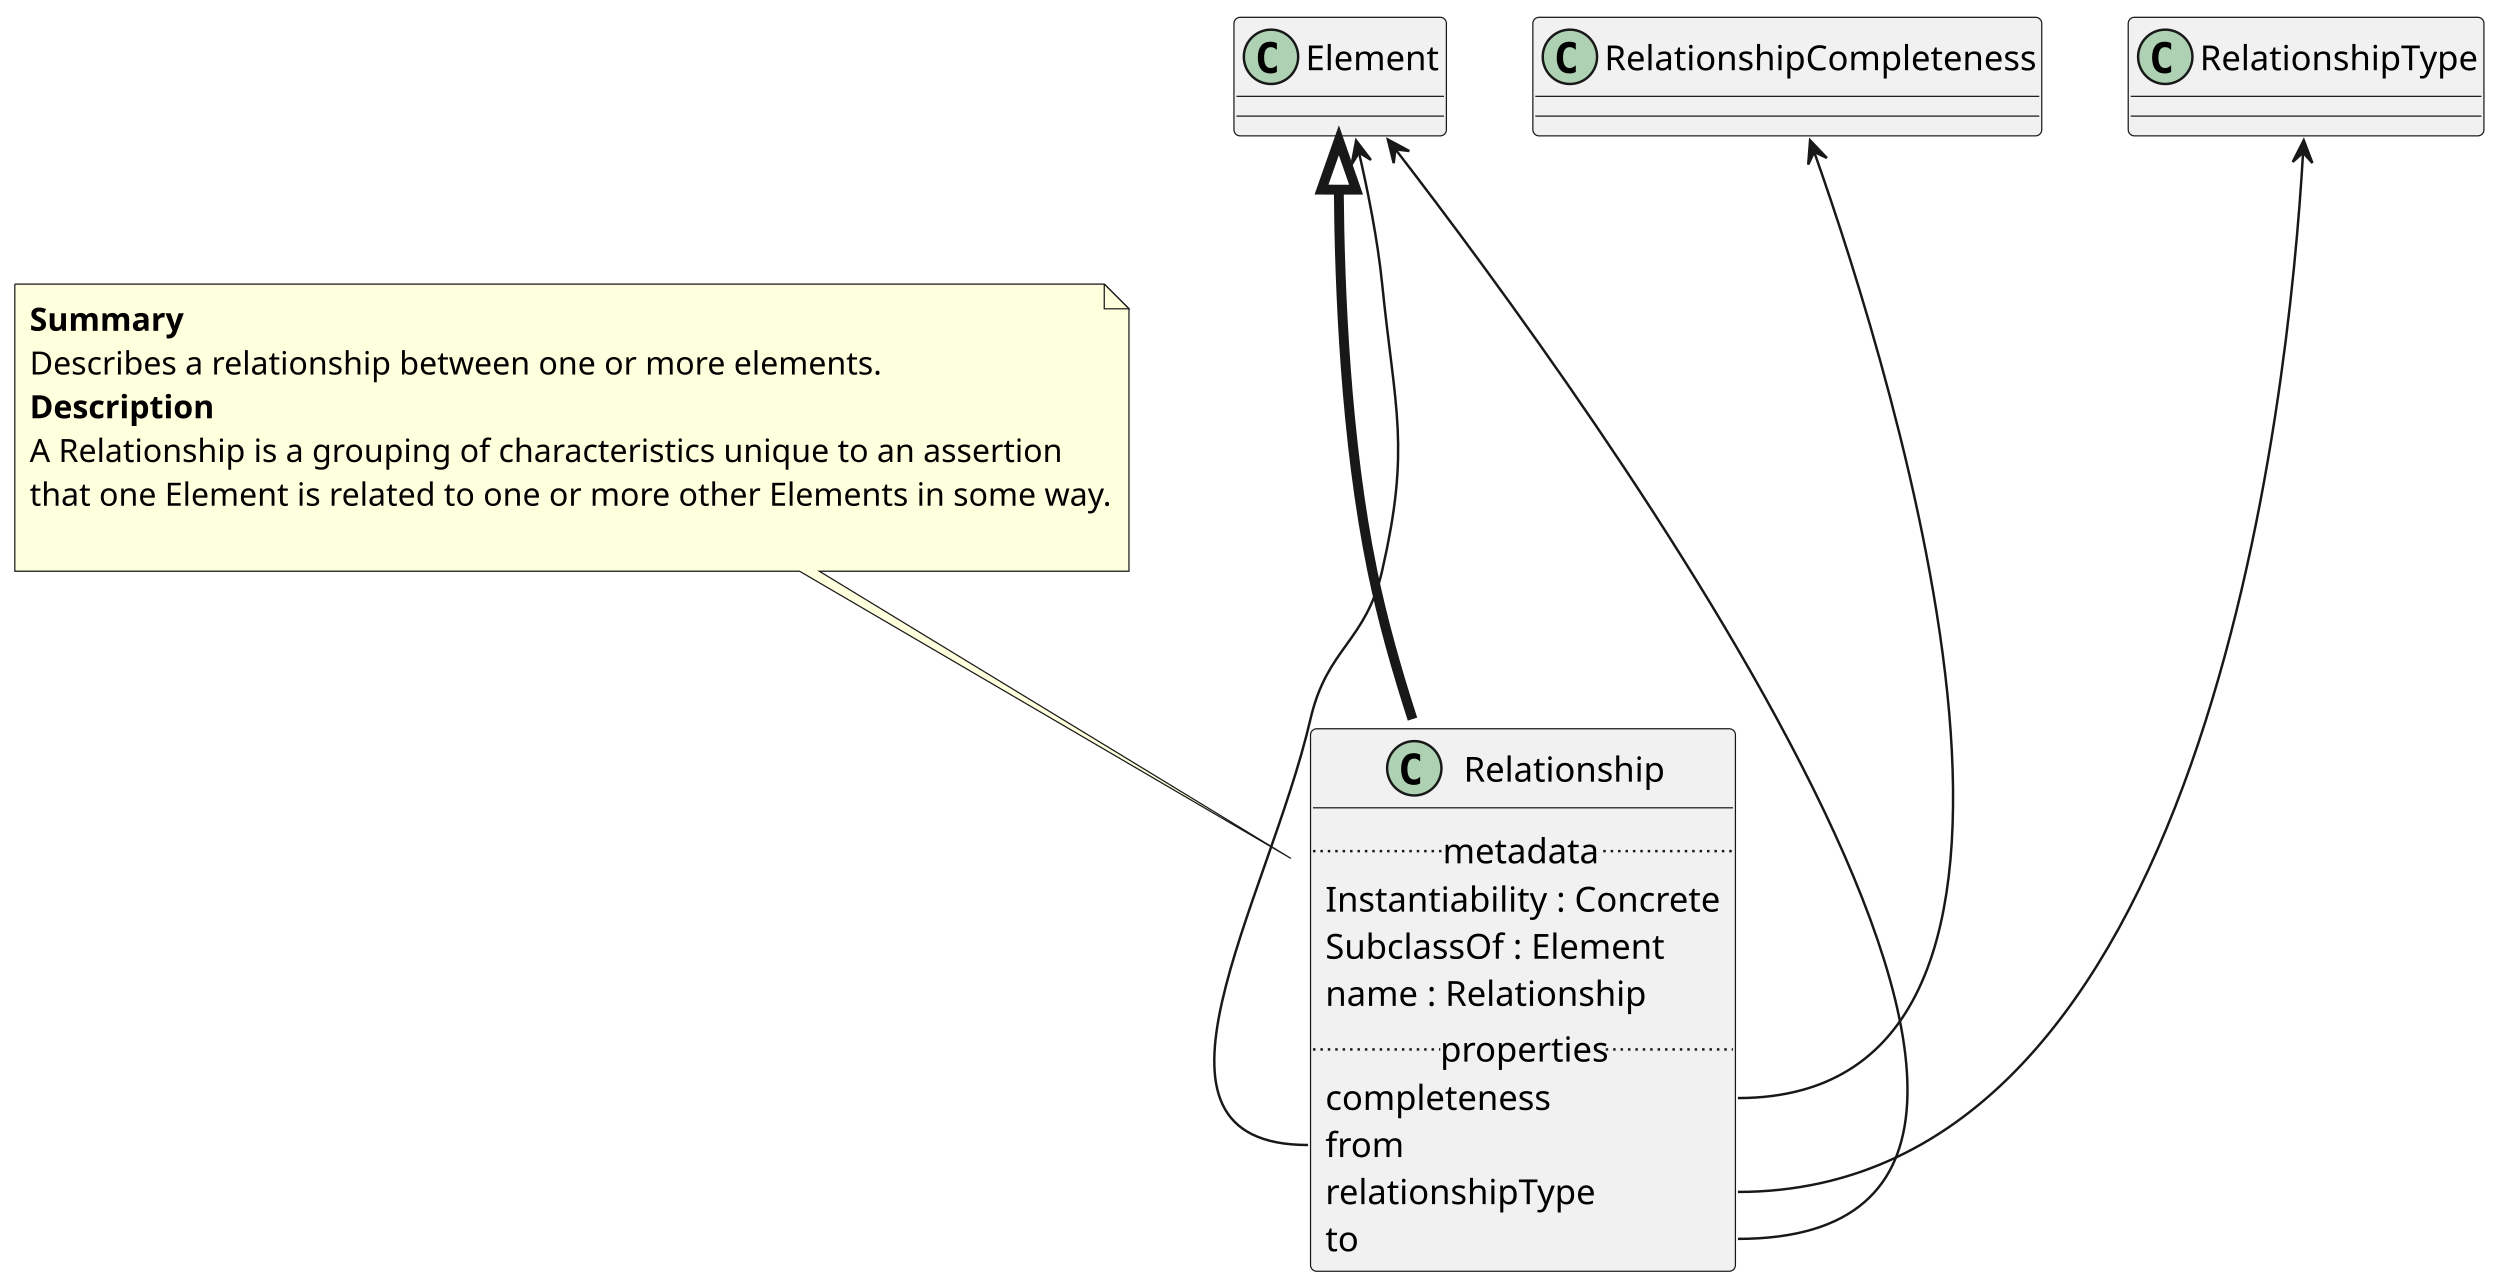
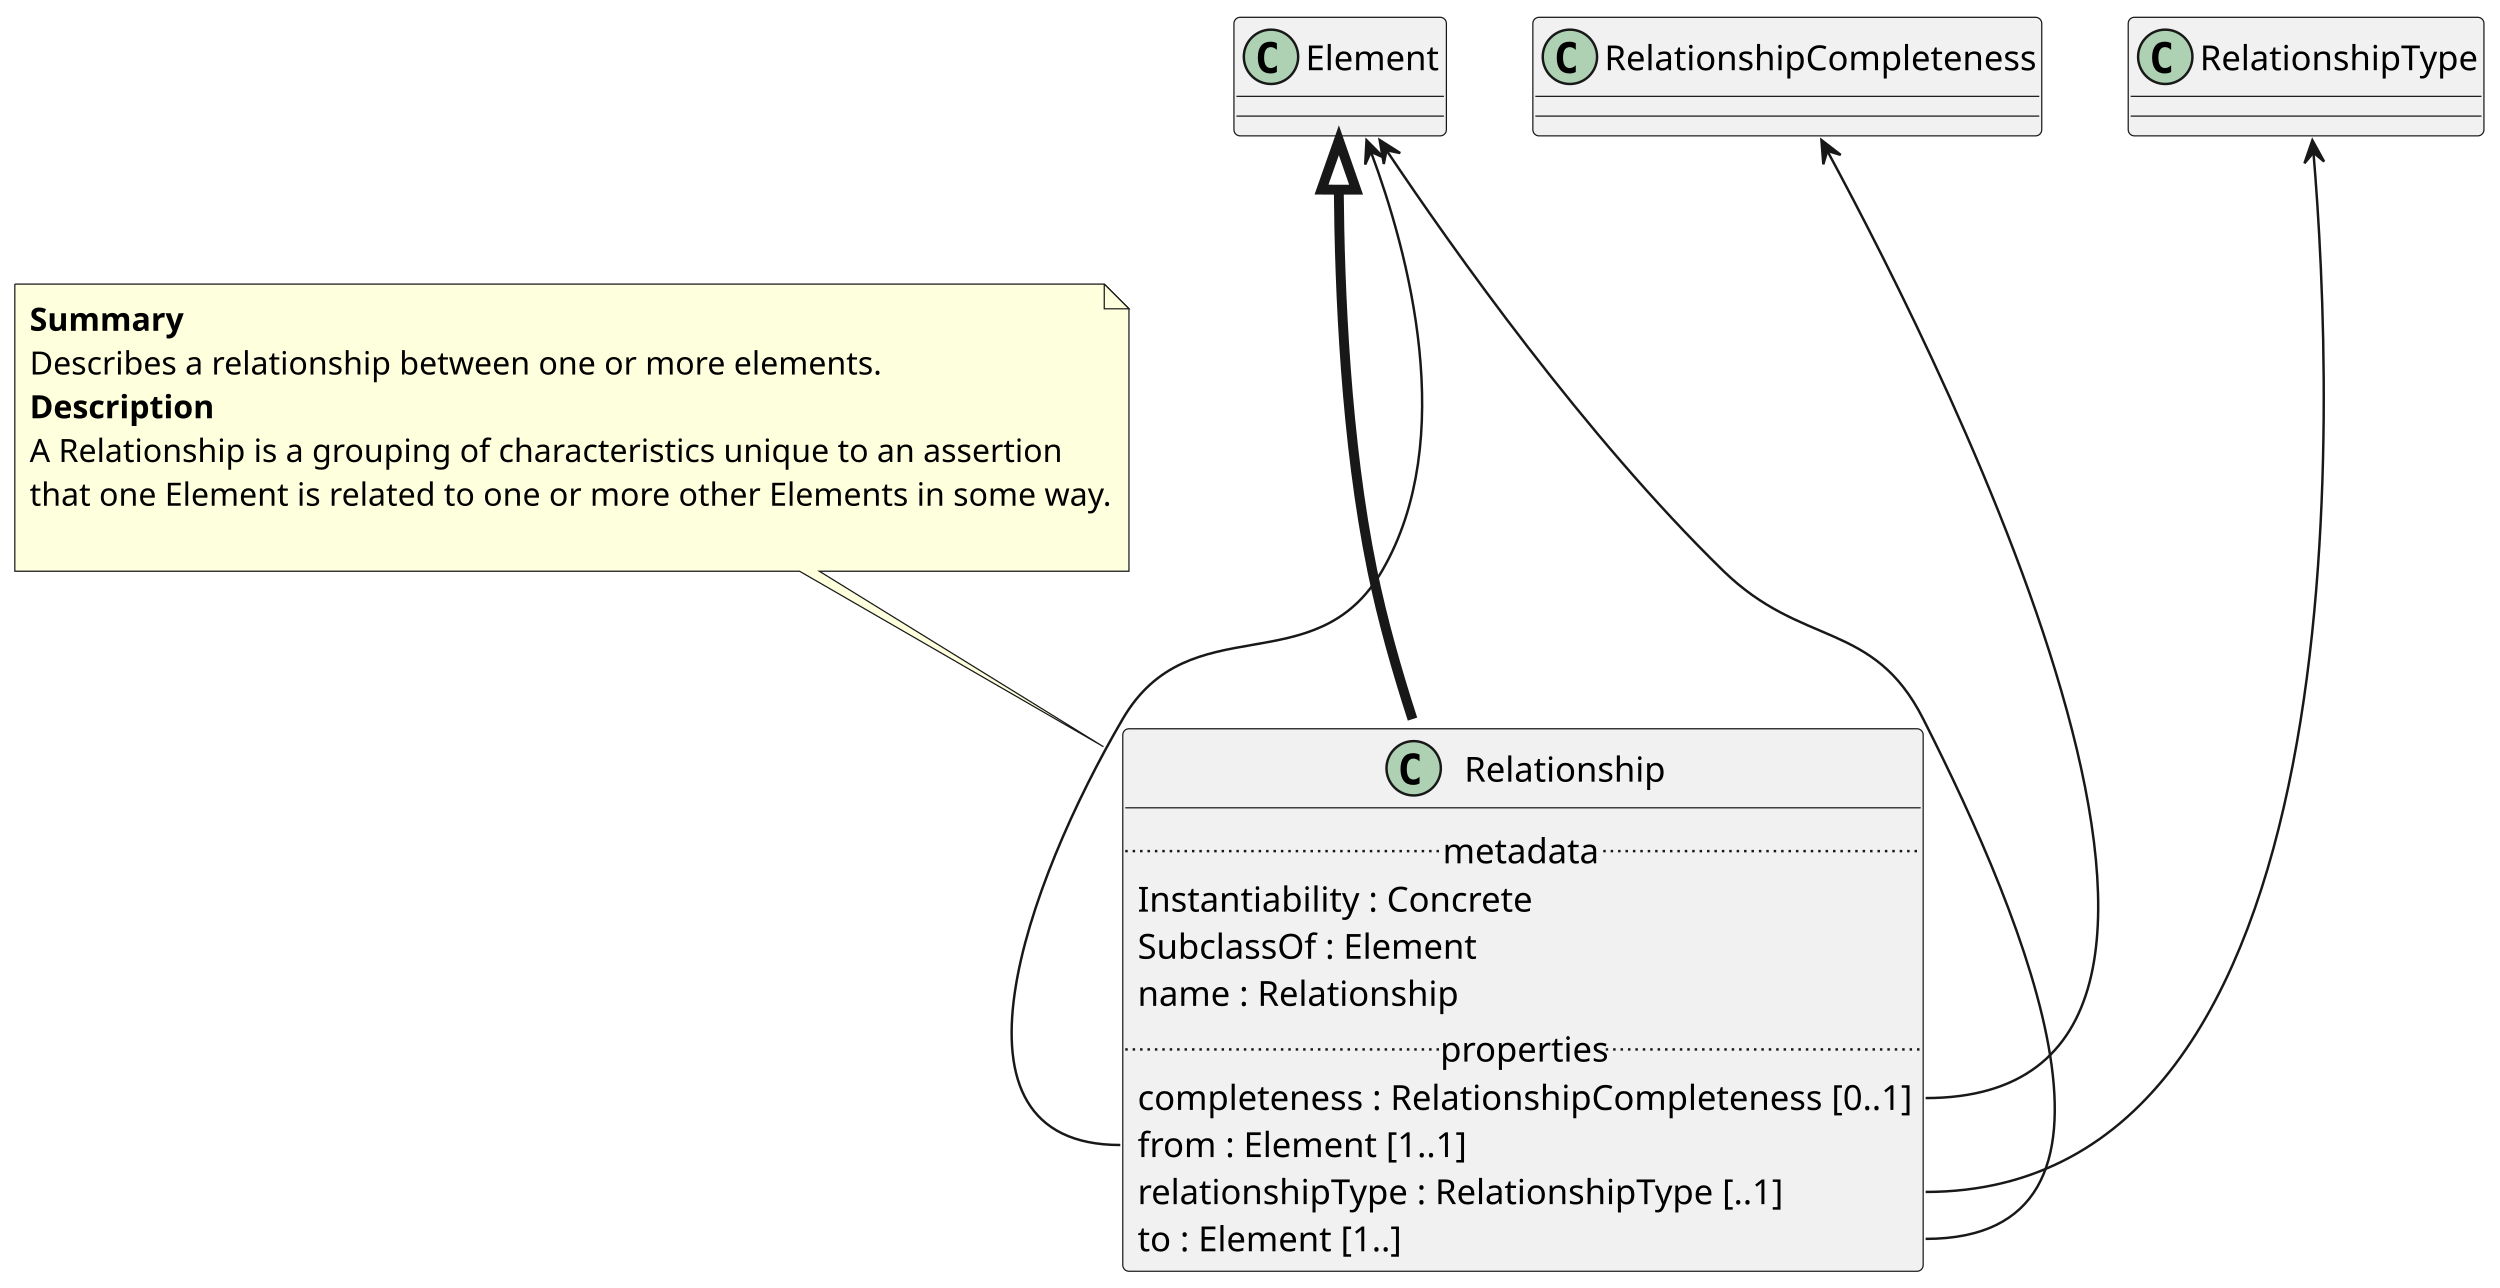
<svg xmlns="http://www.w3.org/2000/svg" contentStyleType="text/css" height="521px" preserveAspectRatio="none" style="width:1012px;height:521px;background:#FFFFFF;" version="1.1" viewBox="0 0 1012 521" width="1012px" zoomAndPan="magnify">
  <defs />
  <g>
    <g id="elem_Relationship">
-       <rect codeLine="1" fill="#F1F1F1" height="219.611" id="Relationship" rx="2.5" ry="2.5" style="stroke:#181818;stroke-width:0.5;" width="172" x="530.5" y="295" />
-       <ellipse cx="572.5" cy="311" fill="#ADD1B2" rx="11" ry="11" style="stroke:#181818;stroke-width:1.0;" />
-       <path d="M572.297,317.734 Q569.812,317.734 568.484,316.094 Q567.172,314.422 567.172,311.312 Q567.172,308.188 568.484,306.531 Q569.812,304.875 572.297,304.875 Q573.016,304.875 573.672,305.031 Q574.312,305.188 574.875,305.484 L574.875,308.203 Q574.516,307.859 574.219,307.672 Q573.922,307.469 573.656,307.344 Q573.344,307.203 573.031,307.141 Q572.734,307.078 572.422,307.078 Q571.094,307.078 570.406,308.141 Q569.719,309.234 569.719,311.312 Q569.719,313.406 570.406,314.469 Q571.094,315.547 572.422,315.547 Q573.062,315.547 573.656,315.266 Q573.953,315.141 574.234,314.953 Q574.531,314.75 574.875,314.422 L574.875,317.141 Q574.297,317.438 573.656,317.594 Q573.016,317.734 572.297,317.734 Z " fill="#000000" />
-       <text fill="#000000" font-family="sans-serif" font-size="14" lengthAdjust="spacing" textLength="80" x="592.5" y="316.432">Relationship</text>
-       <line style="stroke:#181818;stroke-width:0.5;" x1="531.5" x2="701.5" y1="327" y2="327" />
-       <text fill="#000000" font-family="sans-serif" font-size="14" lengthAdjust="spacing" textLength="160" x="536.5" y="369.034">Instantiability : Concrete</text>
-       <text fill="#000000" font-family="sans-serif" font-size="14" lengthAdjust="spacing" textLength="137" x="536.5" y="388.102">SubclassOf : Element</text>
-       <text fill="#000000" font-family="sans-serif" font-size="14" lengthAdjust="spacing" textLength="128" x="536.5" y="407.17">name : Relationship</text>
-       <line style="stroke:#181818;stroke-width:1.0;stroke-dasharray:1.0,2.0;" x1="531.5" x2="584" y1="344.534" y2="344.534" />
+       <rect codeLine="1" fill="#F1F1F1" height="219.611" id="Relationship" rx="2.5" ry="2.5" style="stroke:#181818;stroke-width:0.5;" width="324" x="454.5" y="295" />
+       <ellipse cx="572.25" cy="311" fill="#ADD1B2" rx="11" ry="11" style="stroke:#181818;stroke-width:1.0;" />
+       <path d="M572.047,317.734 Q569.562,317.734 568.234,316.094 Q566.922,314.422 566.922,311.312 Q566.922,308.188 568.234,306.531 Q569.562,304.875 572.047,304.875 Q572.766,304.875 573.422,305.031 Q574.062,305.188 574.625,305.484 L574.625,308.203 Q574.266,307.859 573.969,307.672 Q573.672,307.469 573.406,307.344 Q573.094,307.203 572.781,307.141 Q572.484,307.078 572.172,307.078 Q570.844,307.078 570.156,308.141 Q569.469,309.234 569.469,311.312 Q569.469,313.406 570.156,314.469 Q570.844,315.547 572.172,315.547 Q572.812,315.547 573.406,315.266 Q573.703,315.141 573.984,314.953 Q574.281,314.75 574.625,314.422 L574.625,317.141 Q574.047,317.438 573.406,317.594 Q572.766,317.734 572.047,317.734 Z " fill="#000000" />
+       <text fill="#000000" font-family="sans-serif" font-size="14" lengthAdjust="spacing" textLength="80" x="592.75" y="316.432">Relationship</text>
+       <line style="stroke:#181818;stroke-width:0.5;" x1="455.5" x2="777.5" y1="327" y2="327" />
+       <text fill="#000000" font-family="sans-serif" font-size="14" lengthAdjust="spacing" textLength="160" x="460.5" y="369.034">Instantiability : Concrete</text>
+       <text fill="#000000" font-family="sans-serif" font-size="14" lengthAdjust="spacing" textLength="137" x="460.5" y="388.102">SubclassOf : Element</text>
+       <text fill="#000000" font-family="sans-serif" font-size="14" lengthAdjust="spacing" textLength="128" x="460.5" y="407.17">name : Relationship</text>
+       <line style="stroke:#181818;stroke-width:1.0;stroke-dasharray:1.0,2.0;" x1="455.5" x2="584" y1="344.534" y2="344.534" />
      <text fill="#000000" font-family="sans-serif" font-size="14" lengthAdjust="spacing" textLength="65" x="584" y="349.466">metadata</text>
-       <line style="stroke:#181818;stroke-width:1.0;stroke-dasharray:1.0,2.0;" x1="649" x2="701.5" y1="344.534" y2="344.534" />
-       <text fill="#000000" font-family="sans-serif" font-size="14" lengthAdjust="spacing" textLength="92" x="536.5" y="449.305">completeness</text>
-       <text fill="#000000" font-family="sans-serif" font-size="14" lengthAdjust="spacing" textLength="32" x="536.5" y="468.373">from</text>
-       <text fill="#000000" font-family="sans-serif" font-size="14" lengthAdjust="spacing" textLength="108" x="536.5" y="487.441">relationshipType</text>
-       <text fill="#000000" font-family="sans-serif" font-size="14" lengthAdjust="spacing" textLength="15" x="536.5" y="506.509">to</text>
-       <line style="stroke:#181818;stroke-width:1.0;stroke-dasharray:1.0,2.0;" x1="531.5" x2="583" y1="424.806" y2="424.806" />
+       <line style="stroke:#181818;stroke-width:1.0;stroke-dasharray:1.0,2.0;" x1="649" x2="777.5" y1="344.534" y2="344.534" />
+       <text fill="#000000" font-family="sans-serif" font-size="14" lengthAdjust="spacing" textLength="312" x="460.5" y="449.305">completeness : RelationshipCompleteness [0..1]</text>
+       <text fill="#000000" font-family="sans-serif" font-size="14" lengthAdjust="spacing" textLength="132" x="460.5" y="468.373">from : Element [1..1]</text>
+       <text fill="#000000" font-family="sans-serif" font-size="14" lengthAdjust="spacing" textLength="258" x="460.5" y="487.441">relationshipType : RelationshipType [..1]</text>
+       <text fill="#000000" font-family="sans-serif" font-size="14" lengthAdjust="spacing" textLength="107" x="460.5" y="506.509">to : Element [1..]</text>
+       <line style="stroke:#181818;stroke-width:1.0;stroke-dasharray:1.0,2.0;" x1="455.5" x2="583" y1="424.806" y2="424.806" />
      <text fill="#000000" font-family="sans-serif" font-size="14" lengthAdjust="spacing" textLength="67" x="583" y="429.738">properties</text>
-       <line style="stroke:#181818;stroke-width:1.0;stroke-dasharray:1.0,2.0;" x1="650" x2="701.5" y1="424.806" y2="424.806" />
+       <line style="stroke:#181818;stroke-width:1.0;stroke-dasharray:1.0,2.0;" x1="650" x2="777.5" y1="424.806" y2="424.806" />
    </g>
    <g id="elem_GMN3">
-       <path d="M6,115 L6,231.236 A0,0 0 0 0 6,231.236 L323.66,231.236 L522.56,347.5 L331.66,231.236 L457,231.236 A0,0 0 0 0 457,231.236 L457,125 L447,115 L6,115 A0,0 0 0 0 6,115 " fill="#FEFFDD" style="stroke:#181818;stroke-width:0.5;" />
+       <path d="M6,115 L6,231.236 A0,0 0 0 0 6,231.236 L323.66,231.236 L446.69,302.28 L331.66,231.236 L457,231.236 A0,0 0 0 0 457,231.236 L457,125 L447,115 L6,115 A0,0 0 0 0 6,115 " fill="#FEFFDD" style="stroke:#181818;stroke-width:0.5;" />
      <path d="M447,115 L447,125 L457,125 L447,115 " fill="#FEFFDD" style="stroke:#181818;stroke-width:0.5;" />
      <text fill="#000000" font-family="sans-serif" font-size="13" font-weight="bold" lengthAdjust="spacing" textLength="62" x="12" y="133.897">Summary</text>
      <text fill="#000000" font-family="sans-serif" font-size="13" lengthAdjust="spacing" textLength="344" x="12" y="151.603">Describes a relationship between one or more elements.</text>
      <text fill="#000000" font-family="sans-serif" font-size="13" font-weight="bold" lengthAdjust="spacing" textLength="81" x="12" y="169.309">Description</text>
      <text fill="#000000" font-family="sans-serif" font-size="13" lengthAdjust="spacing" textLength="412" x="12" y="187.015">A Relationship is a grouping of characteristics unique to an assertion</text>
      <text fill="#000000" font-family="sans-serif" font-size="13" lengthAdjust="spacing" textLength="430" x="12" y="204.721">that one Element is related to one or more other Elements in some way.</text>
      <text fill="#000000" font-family="sans-serif" font-size="13" lengthAdjust="spacing" textLength="3" x="12" y="222.427"> </text>
    </g>
    <g id="elem_Element">
      <rect fill="#F1F1F1" height="48" id="Element" rx="2.5" ry="2.5" style="stroke:#181818;stroke-width:0.5;" width="86" x="499.5" y="7" />
      <ellipse cx="514.5" cy="23" fill="#ADD1B2" rx="11" ry="11" style="stroke:#181818;stroke-width:1.0;" />
      <path d="M514.297,29.734 Q511.812,29.734 510.484,28.094 Q509.172,26.422 509.172,23.312 Q509.172,20.188 510.484,18.531 Q511.812,16.875 514.297,16.875 Q515.016,16.875 515.672,17.031 Q516.312,17.188 516.875,17.484 L516.875,20.203 Q516.516,19.859 516.219,19.672 Q515.922,19.469 515.656,19.344 Q515.344,19.203 515.031,19.141 Q514.734,19.078 514.422,19.078 Q513.094,19.078 512.406,20.141 Q511.719,21.234 511.719,23.312 Q511.719,25.406 512.406,26.469 Q513.094,27.547 514.422,27.547 Q515.062,27.547 515.656,27.266 Q515.953,27.141 516.234,26.953 Q516.531,26.75 516.875,26.422 L516.875,29.141 Q516.297,29.438 515.656,29.594 Q515.016,29.734 514.297,29.734 Z " fill="#000000" />
      <text fill="#000000" font-family="sans-serif" font-size="14" lengthAdjust="spacing" textLength="54" x="528.5" y="28.432">Element</text>
      <line style="stroke:#181818;stroke-width:0.5;" x1="500.5" x2="584.5" y1="39" y2="39" />
      <line style="stroke:#181818;stroke-width:0.5;" x1="500.5" x2="584.5" y1="47" y2="47" />
    </g>
    <g id="elem_RelationshipCompleteness">
      <rect fill="#F1F1F1" height="48" id="RelationshipCompleteness" rx="2.5" ry="2.5" style="stroke:#181818;stroke-width:0.5;" width="206" x="620.5" y="7" />
      <ellipse cx="635.5" cy="23" fill="#ADD1B2" rx="11" ry="11" style="stroke:#181818;stroke-width:1.0;" />
      <path d="M635.297,29.734 Q632.812,29.734 631.484,28.094 Q630.172,26.422 630.172,23.312 Q630.172,20.188 631.484,18.531 Q632.812,16.875 635.297,16.875 Q636.016,16.875 636.672,17.031 Q637.312,17.188 637.875,17.484 L637.875,20.203 Q637.516,19.859 637.219,19.672 Q636.922,19.469 636.656,19.344 Q636.344,19.203 636.031,19.141 Q635.734,19.078 635.422,19.078 Q634.094,19.078 633.406,20.141 Q632.719,21.234 632.719,23.312 Q632.719,25.406 633.406,26.469 Q634.094,27.547 635.422,27.547 Q636.062,27.547 636.656,27.266 Q636.953,27.141 637.234,26.953 Q637.531,26.75 637.875,26.422 L637.875,29.141 Q637.297,29.438 636.656,29.594 Q636.016,29.734 635.297,29.734 Z " fill="#000000" />
      <text fill="#000000" font-family="sans-serif" font-size="14" lengthAdjust="spacing" textLength="174" x="649.5" y="28.432">RelationshipCompleteness</text>
      <line style="stroke:#181818;stroke-width:0.5;" x1="621.5" x2="825.5" y1="39" y2="39" />
      <line style="stroke:#181818;stroke-width:0.5;" x1="621.5" x2="825.5" y1="47" y2="47" />
    </g>
    <g id="elem_RelationshipType">
      <rect fill="#F1F1F1" height="48" id="RelationshipType" rx="2.5" ry="2.5" style="stroke:#181818;stroke-width:0.5;" width="144" x="861.5" y="7" />
      <ellipse cx="876.5" cy="23" fill="#ADD1B2" rx="11" ry="11" style="stroke:#181818;stroke-width:1.0;" />
      <path d="M876.297,29.734 Q873.812,29.734 872.484,28.094 Q871.172,26.422 871.172,23.312 Q871.172,20.188 872.484,18.531 Q873.812,16.875 876.297,16.875 Q877.016,16.875 877.672,17.031 Q878.312,17.188 878.875,17.484 L878.875,20.203 Q878.516,19.859 878.219,19.672 Q877.922,19.469 877.656,19.344 Q877.344,19.203 877.031,19.141 Q876.734,19.078 876.422,19.078 Q875.094,19.078 874.406,20.141 Q873.719,21.234 873.719,23.312 Q873.719,25.406 874.406,26.469 Q875.094,27.547 876.422,27.547 Q877.062,27.547 877.656,27.266 Q877.953,27.141 878.234,26.953 Q878.531,26.75 878.875,26.422 L878.875,29.141 Q878.297,29.438 877.656,29.594 Q877.016,29.734 876.297,29.734 Z " fill="#000000" />
      <text fill="#000000" font-family="sans-serif" font-size="14" lengthAdjust="spacing" textLength="112" x="890.5" y="28.432">RelationshipType</text>
      <line style="stroke:#181818;stroke-width:0.5;" x1="862.5" x2="1004.5" y1="39" y2="39" />
      <line style="stroke:#181818;stroke-width:0.5;" x1="862.5" x2="1004.5" y1="47" y2="47" />
    </g>
    <g id="link_Element_Relationship">
      <path codeLine="20" d="M541.94,76.54 C542.24,117.18 544.76,178.69 555.5,231 C559.56,250.76 565.36,271.33 571.78,291.09 " fill="none" id="Element-backto-Relationship" style="stroke:#181818;stroke-width:4.0;" />
      <polygon fill="none" points="534.94,76.76,541.97,56.77,548.94,76.78,534.94,76.76" style="stroke:#181818;stroke-width:4.0;" />
    </g>
    <g id="link_Element_Relationship">
-       <path codeLine="22" d="M550.05,61.47 C553.7,77.23 557.68,97.04 559.5,115 C564.7,166.29 571.01,180.75 559.5,231 C552.89,259.87 537.19,262.15 530.5,291 C513.17,365.68 452.83,463.5 529.5,463.5 " fill="none" id="Element-backto-Relationship-1" style="stroke:#181818;stroke-width:1.0;" />
-       <polygon fill="#181818" points="548.96,56.89,547.148,66.571,550.115,61.755,554.932,64.722,548.96,56.89" style="stroke:#181818;stroke-width:1.0;" />
+       <path codeLine="22" d="M554.93,61.39 C570.19,102.37 590.46,177.66 559.5,231 C532.52,277.49 481.61,244.59 454.5,291 C415.83,357.2 376.83,463.5 453.5,463.5 " fill="none" id="Element-backto-Relationship-1" style="stroke:#181818;stroke-width:1.0;" />
+       <polygon fill="#181818" points="553.17,56.77,552.621,66.603,554.943,61.445,560.101,63.767,553.17,56.77" style="stroke:#181818;stroke-width:1.0;" />
    </g>
    <g id="link_Element_Relationship">
-       <path codeLine="24" d="M564.7,60.21 C642.92,161.59 891.2,501.5 703.5,501.5 " fill="none" id="Element-backto-Relationship-2" style="stroke:#181818;stroke-width:1.0;" />
-       <polygon fill="#181818" points="561.81,56.48,564.164,66.043,564.874,60.431,570.486,61.142,561.81,56.48" style="stroke:#181818;stroke-width:1.0;" />
+       <path codeLine="24" d="M561.14,60.67 C588.28,101.2 641.57,176.4 697.5,231 C729.56,262.29 758.25,251.04 778.5,291 C820.79,374.45 873.06,501.5 779.5,501.5 " fill="none" id="Element-backto-Relationship-2" style="stroke:#181818;stroke-width:1.0;" />
+       <polygon fill="#181818" points="558.49,56.68,560.154,66.387,561.264,60.84,566.811,61.95,558.49,56.68" style="stroke:#181818;stroke-width:1.0;" />
    </g>
    <g id="link_RelationshipCompleteness_Relationship">
-       <path codeLine="21" d="M734.31,61.28 C767.58,155.45 857.15,444.5 703.5,444.5 " fill="none" id="RelationshipCompleteness-backto-Relationship" style="stroke:#181818;stroke-width:1.0;" />
-       <polygon fill="#181818" points="732.72,56.79,731.957,66.609,734.391,61.503,739.497,63.936,732.72,56.79" style="stroke:#181818;stroke-width:1.0;" />
+       <path codeLine="21" d="M739.65,60.99 C790.43,154.88 934.53,444.5 779.5,444.5 " fill="none" id="RelationshipCompleteness-backto-Relationship" style="stroke:#181818;stroke-width:1.0;" />
+       <polygon fill="#181818" points="737.31,56.69,738.083,66.508,739.693,61.086,745.116,62.695,737.31,56.69" style="stroke:#181818;stroke-width:1.0;" />
    </g>
    <g id="link_RelationshipType_Relationship">
-       <path codeLine="23" d="M932.3,61.55 C926.52,161.76 893.19,482.5 703.5,482.5 " fill="none" id="RelationshipType-backto-Relationship" style="stroke:#181818;stroke-width:1.0;" />
-       <polygon fill="#181818" points="932.56,56.78,928.078,65.55,932.289,61.773,936.066,65.984,932.56,56.78" style="stroke:#181818;stroke-width:1.0;" />
+       <path codeLine="23" d="M936.47,61.55 C944.93,161.76 958.04,482.5 779.5,482.5 " fill="none" id="RelationshipType-backto-Relationship" style="stroke:#181818;stroke-width:1.0;" />
+       <polygon fill="#181818" points="936.05,56.78,932.838,66.09,936.479,61.761,940.808,65.403,936.05,56.78" style="stroke:#181818;stroke-width:1.0;" />
    </g>
  </g>
</svg>
